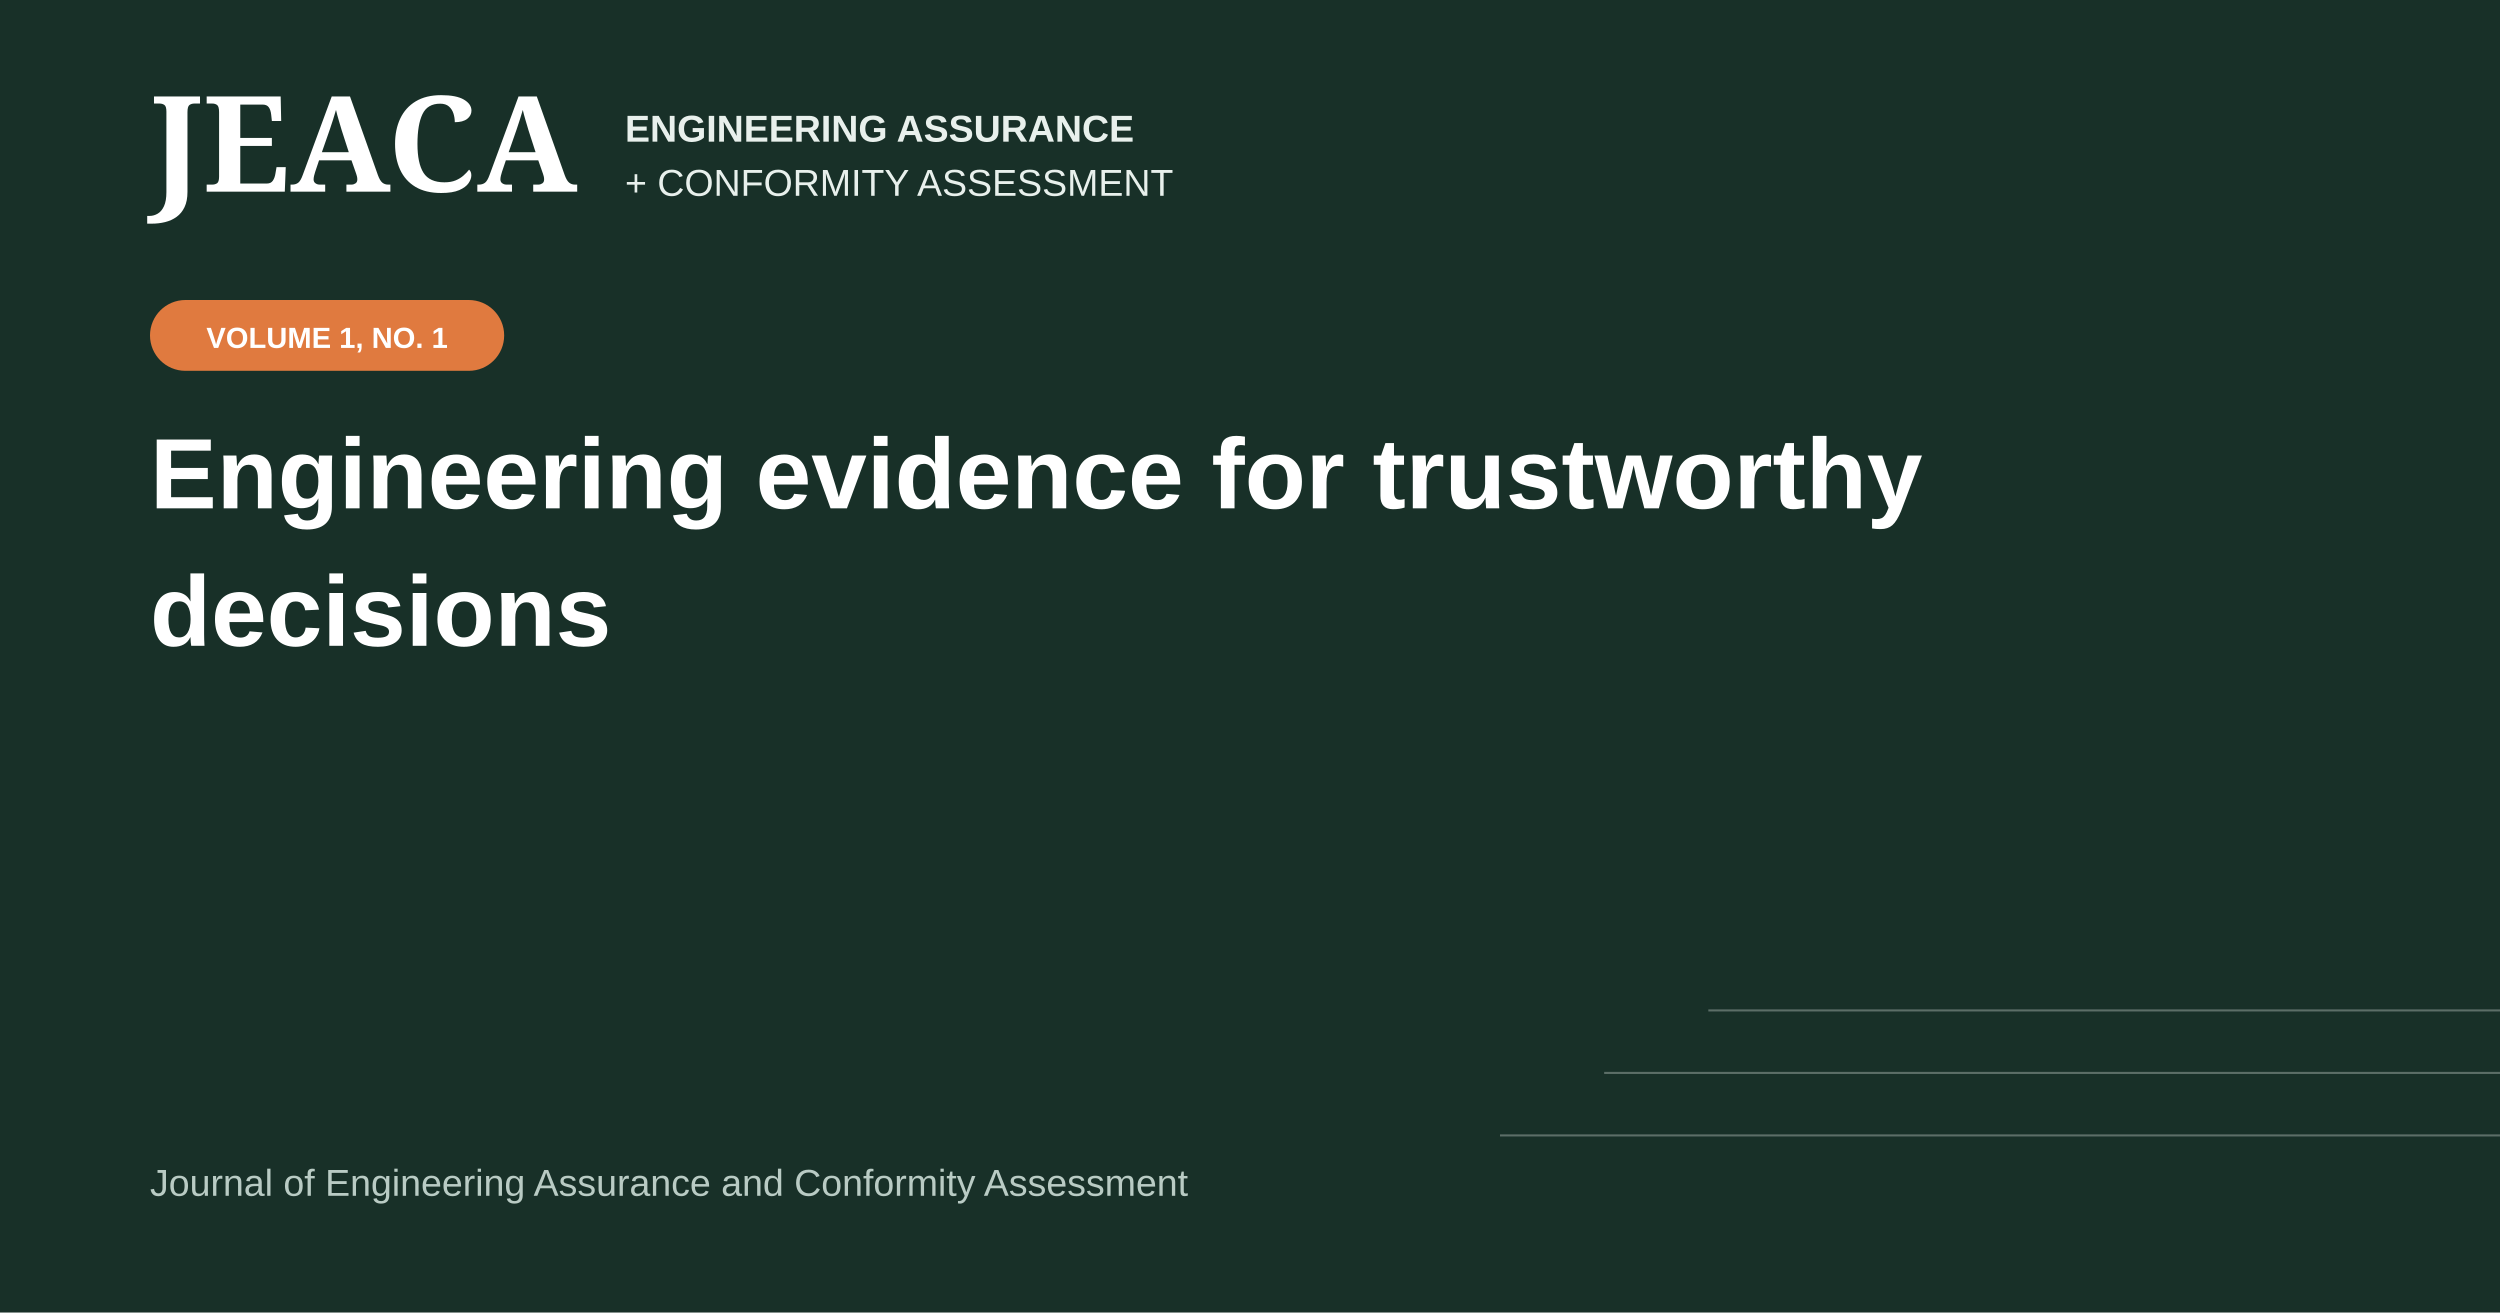
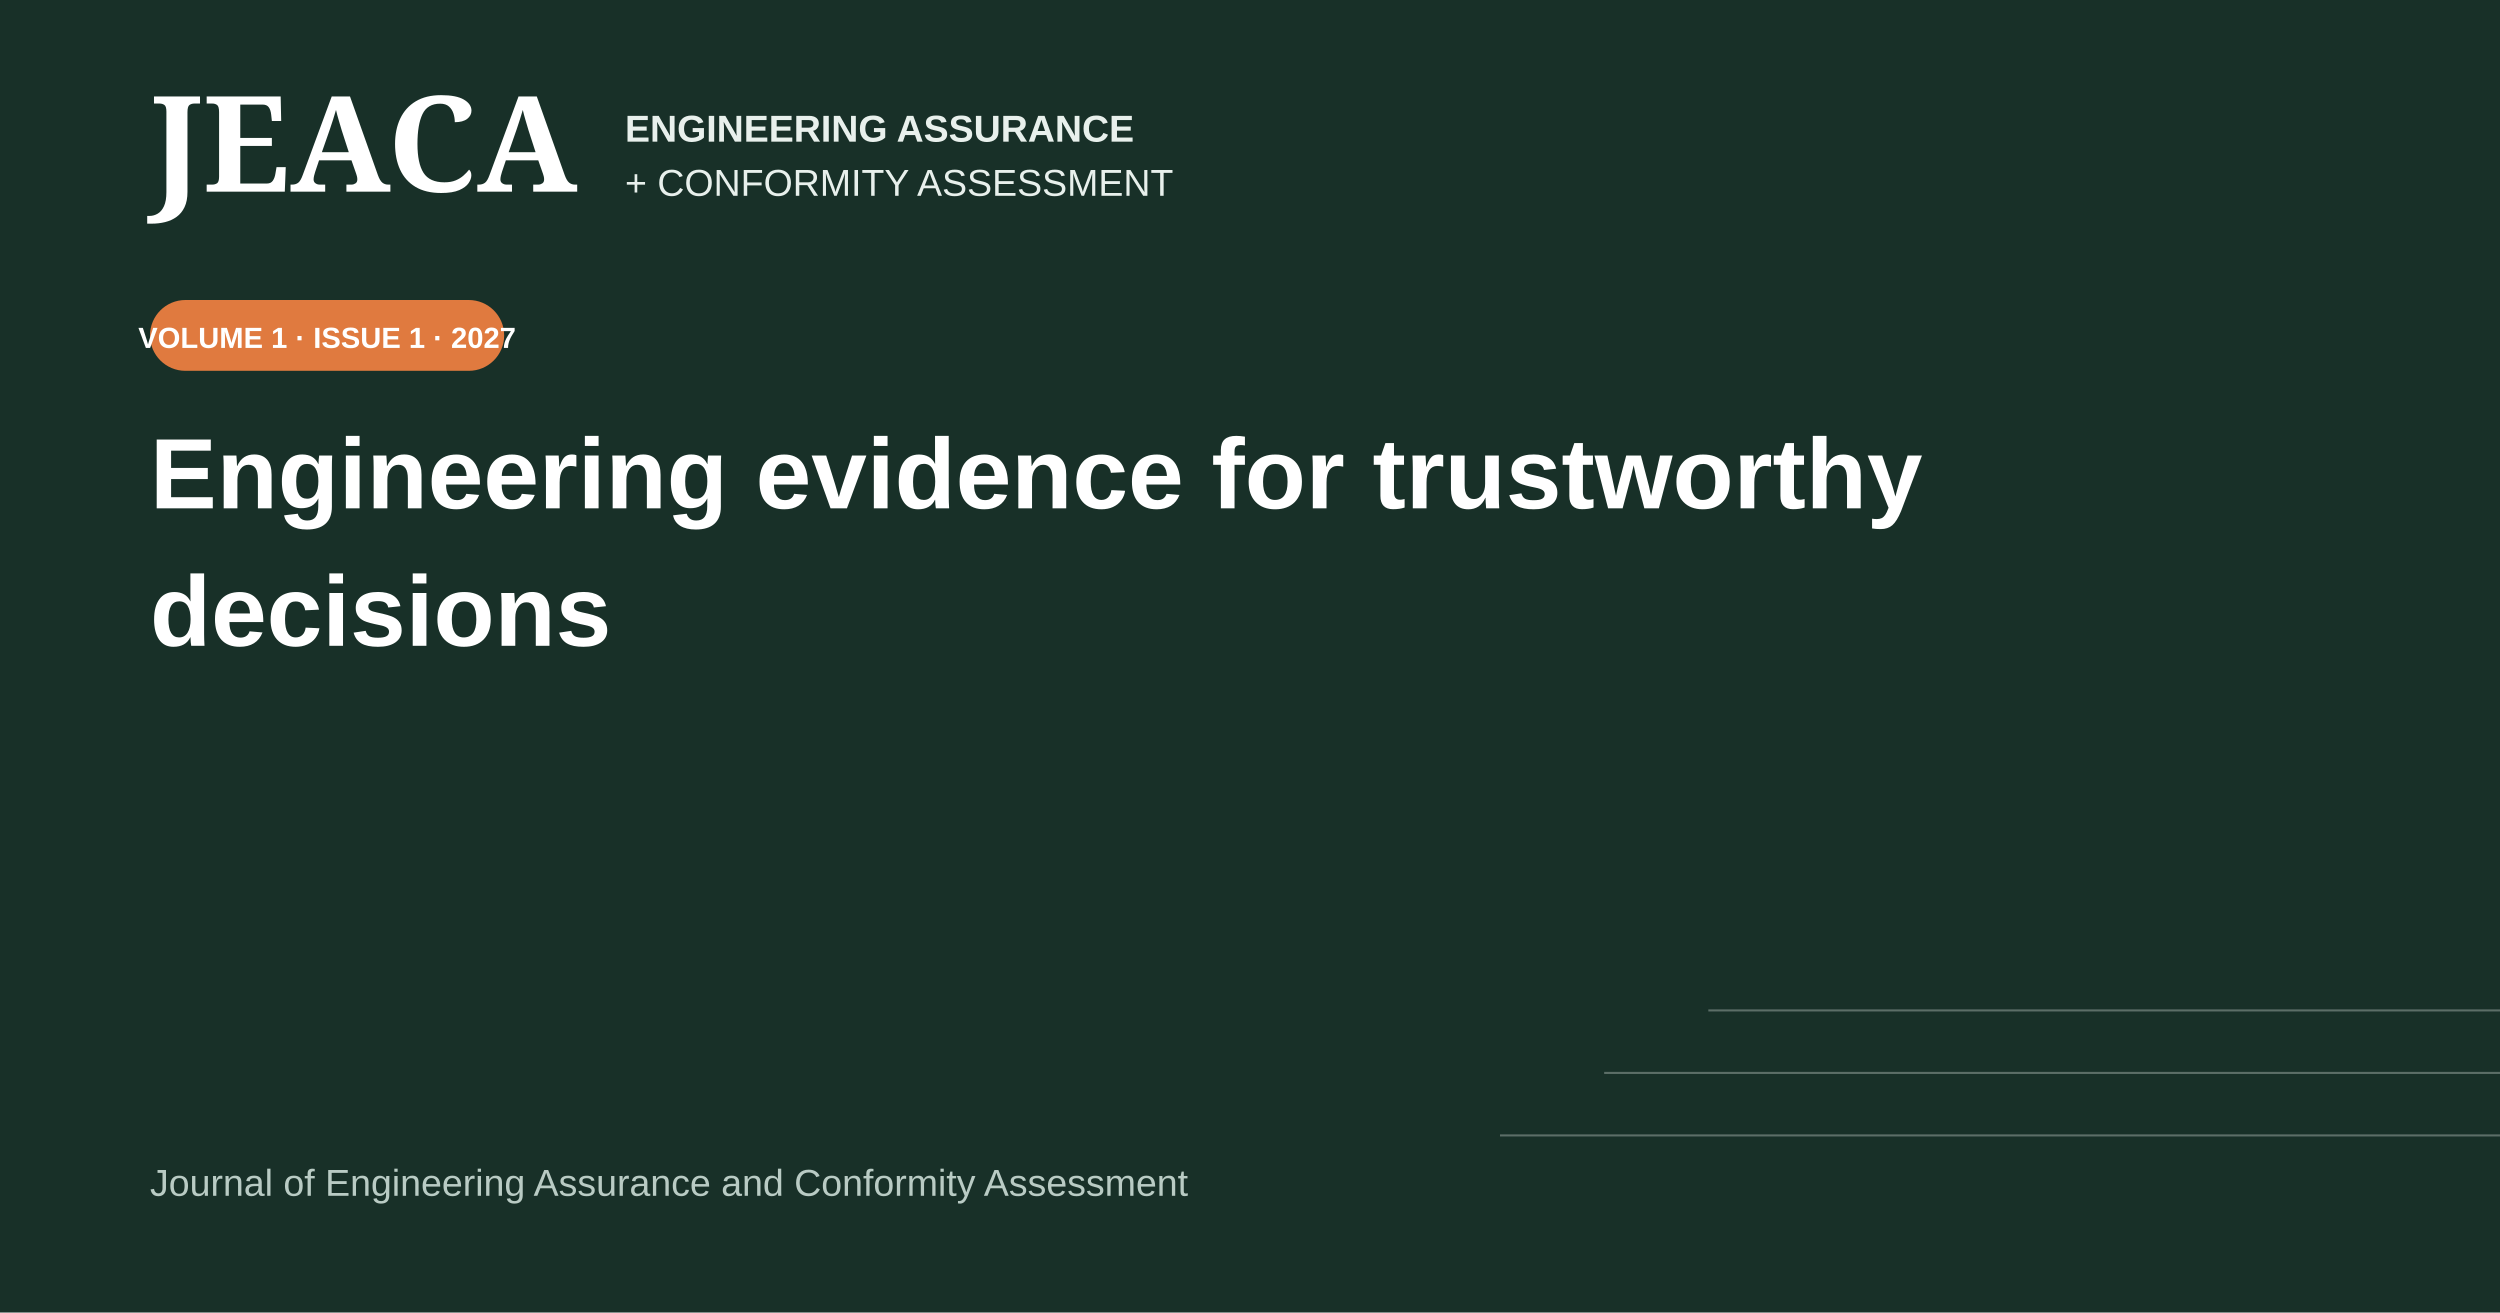
<svg xmlns="http://www.w3.org/2000/svg" width="1200" height="630" viewBox="0 0 1200 630">
  <rect width="1200" height="630" fill="#183028" />
  <path d="M720 545H1200M770 515H1200M820 485H1200" stroke="#d9e1dd" opacity=".35" />
  <text x="72" y="92" fill="#fff" font-family="Georgia,serif" font-size="64" font-weight="700">JEACA</text>
  <text x="300" y="68" fill="#e8f0ec" font-family="Arial,sans-serif" font-size="18" font-weight="700">ENGINEERING ASSURANCE</text>
  <text x="300" y="94" fill="#e8f0ec" font-family="Arial,sans-serif" font-size="18">+ CONFORMITY ASSESSMENT</text>
  <rect x="72" y="144" width="170" height="34" rx="17" fill="#e07a3f" />
-   <text x="157" y="167" text-anchor="middle" fill="#fff" font-family="Arial,sans-serif" font-size="14" font-weight="700">VOLUME 1, NO. 1</text>
+   <text x="157" y="167" text-anchor="middle" fill="#fff" font-family="Arial,sans-serif" font-size="14" font-weight="700">VOLUME 1 · ISSUE 1 · 2027</text>
  <text x="72" y="244" fill="#fff" font-family="Arial,sans-serif" font-size="48" font-weight="700">Engineering evidence for trustworthy</text>
  <text x="72" y="310" fill="#fff" font-family="Arial,sans-serif" font-size="48" font-weight="700">decisions</text>
  <text x="72" y="574" fill="#b9cbc4" font-family="Arial,sans-serif" font-size="18">Journal of Engineering Assurance and Conformity Assessment</text>
</svg>
